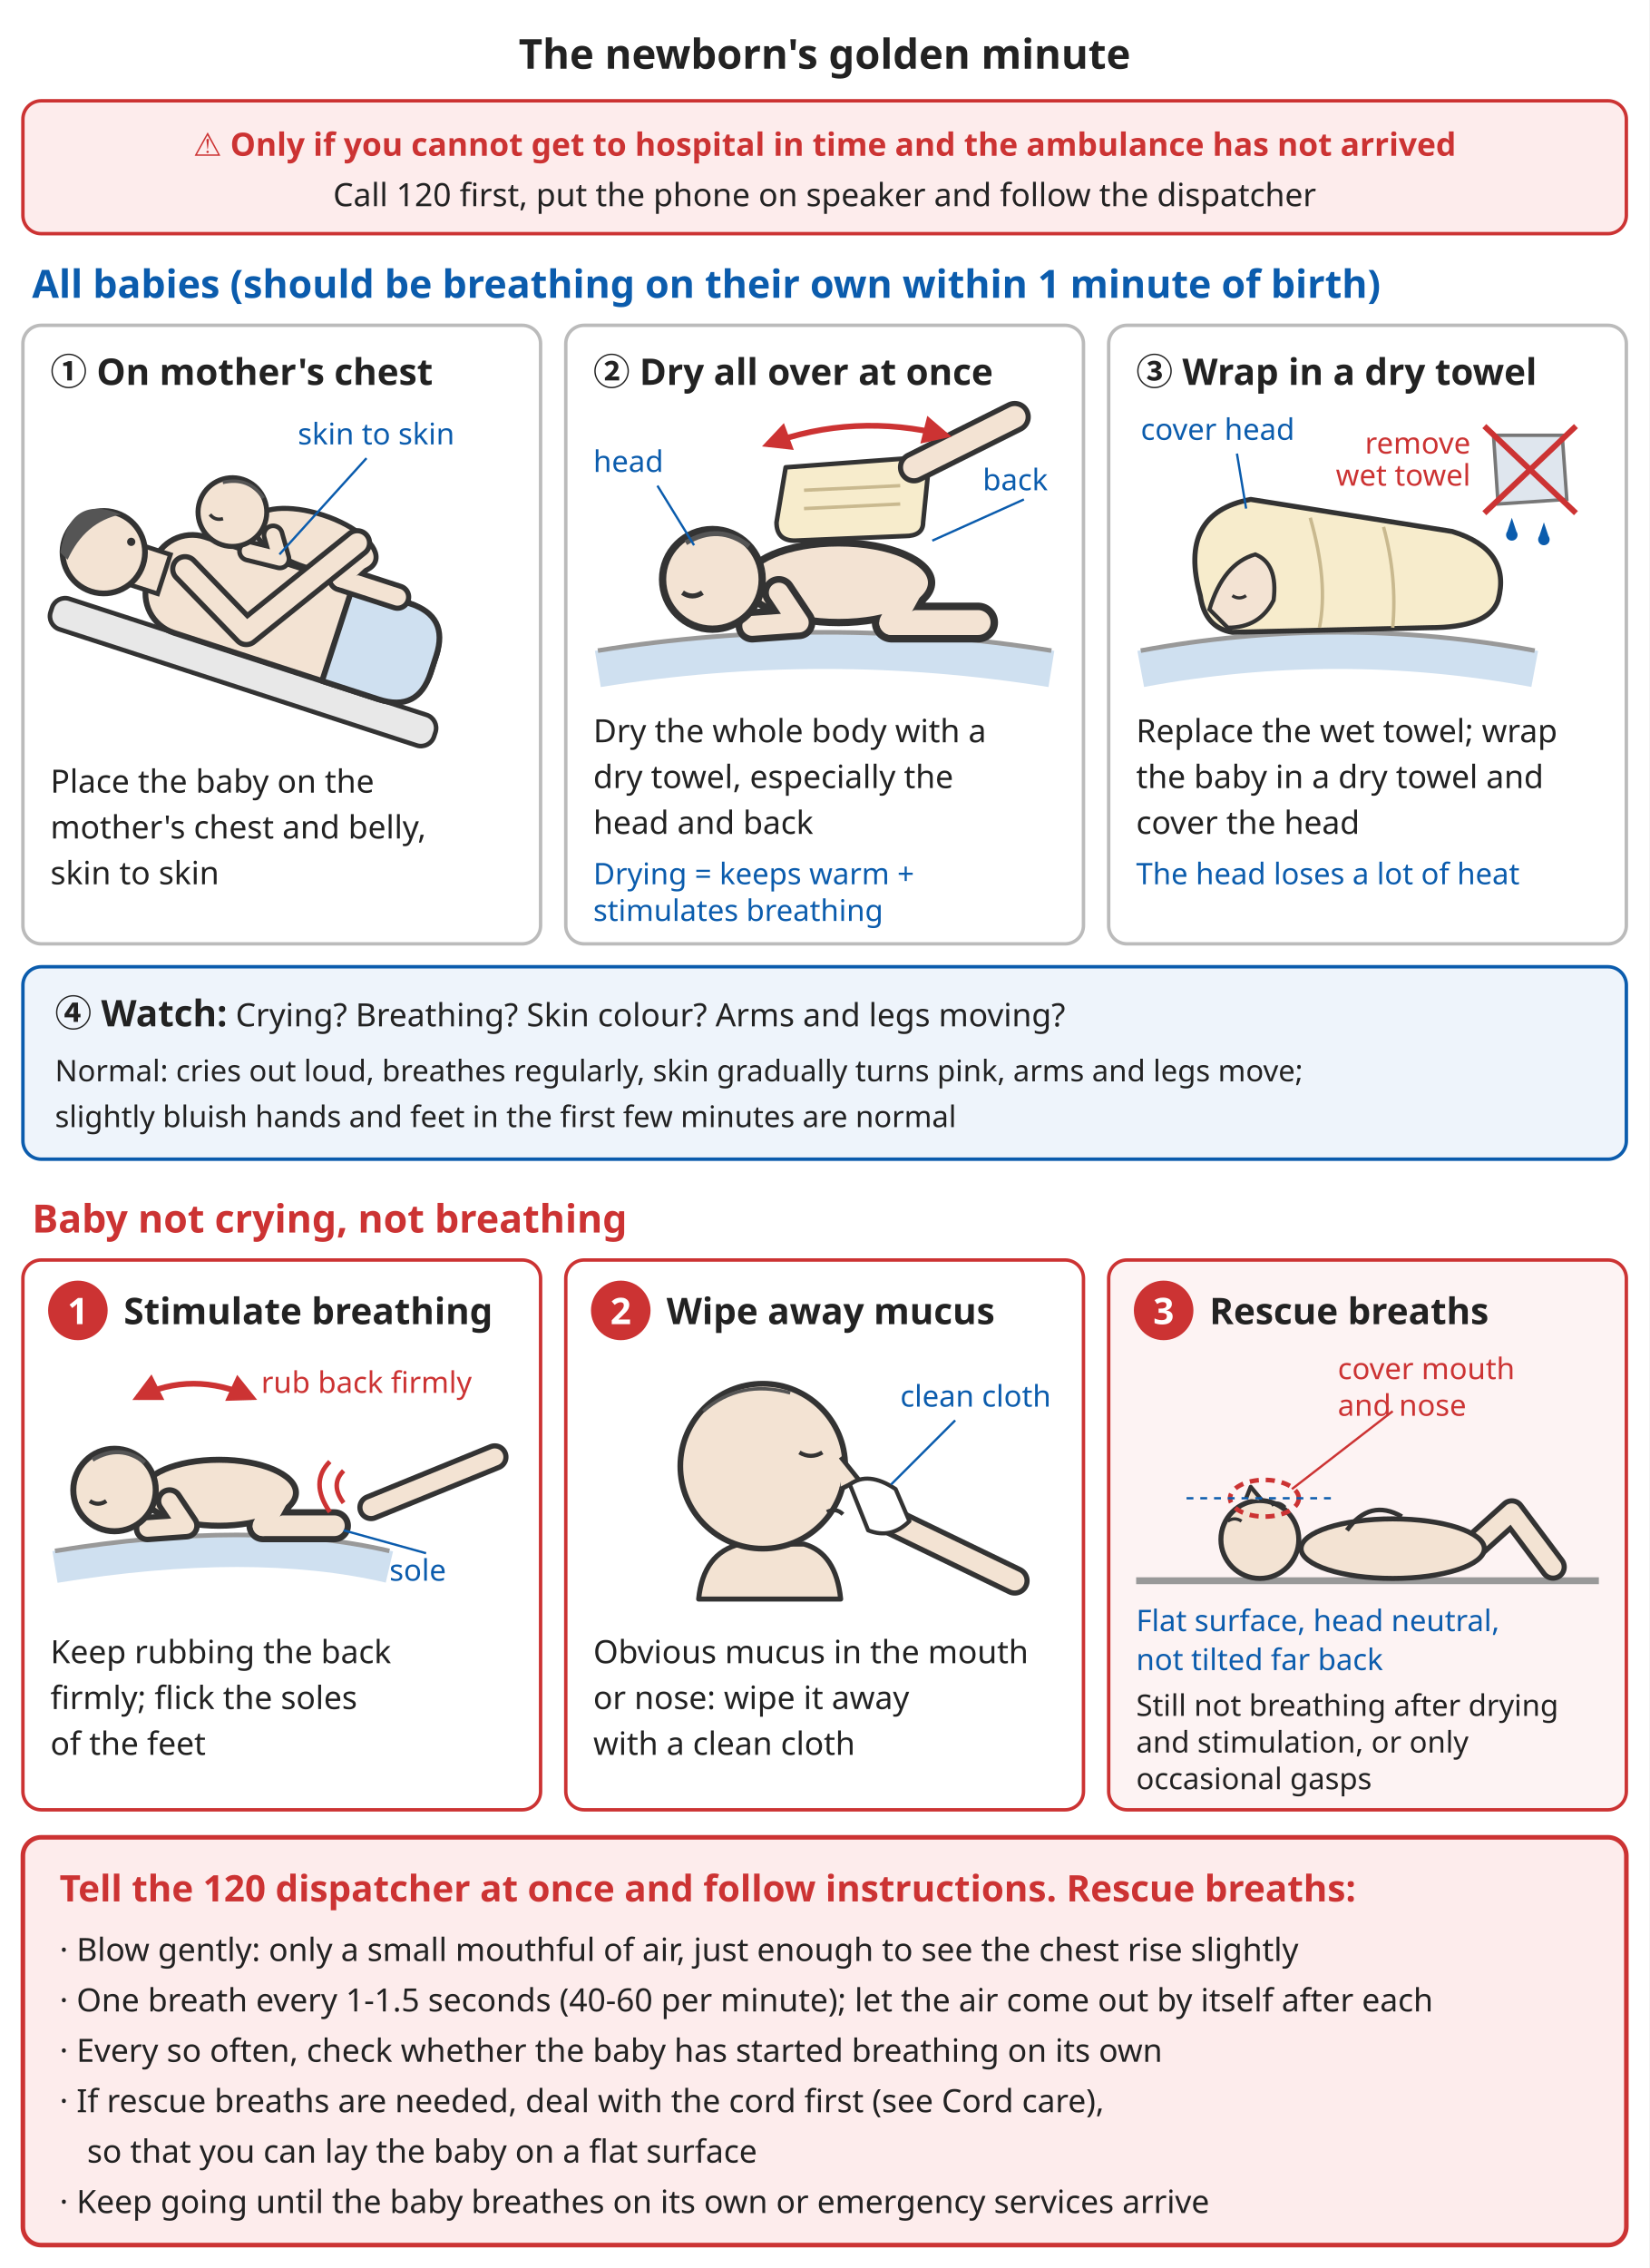
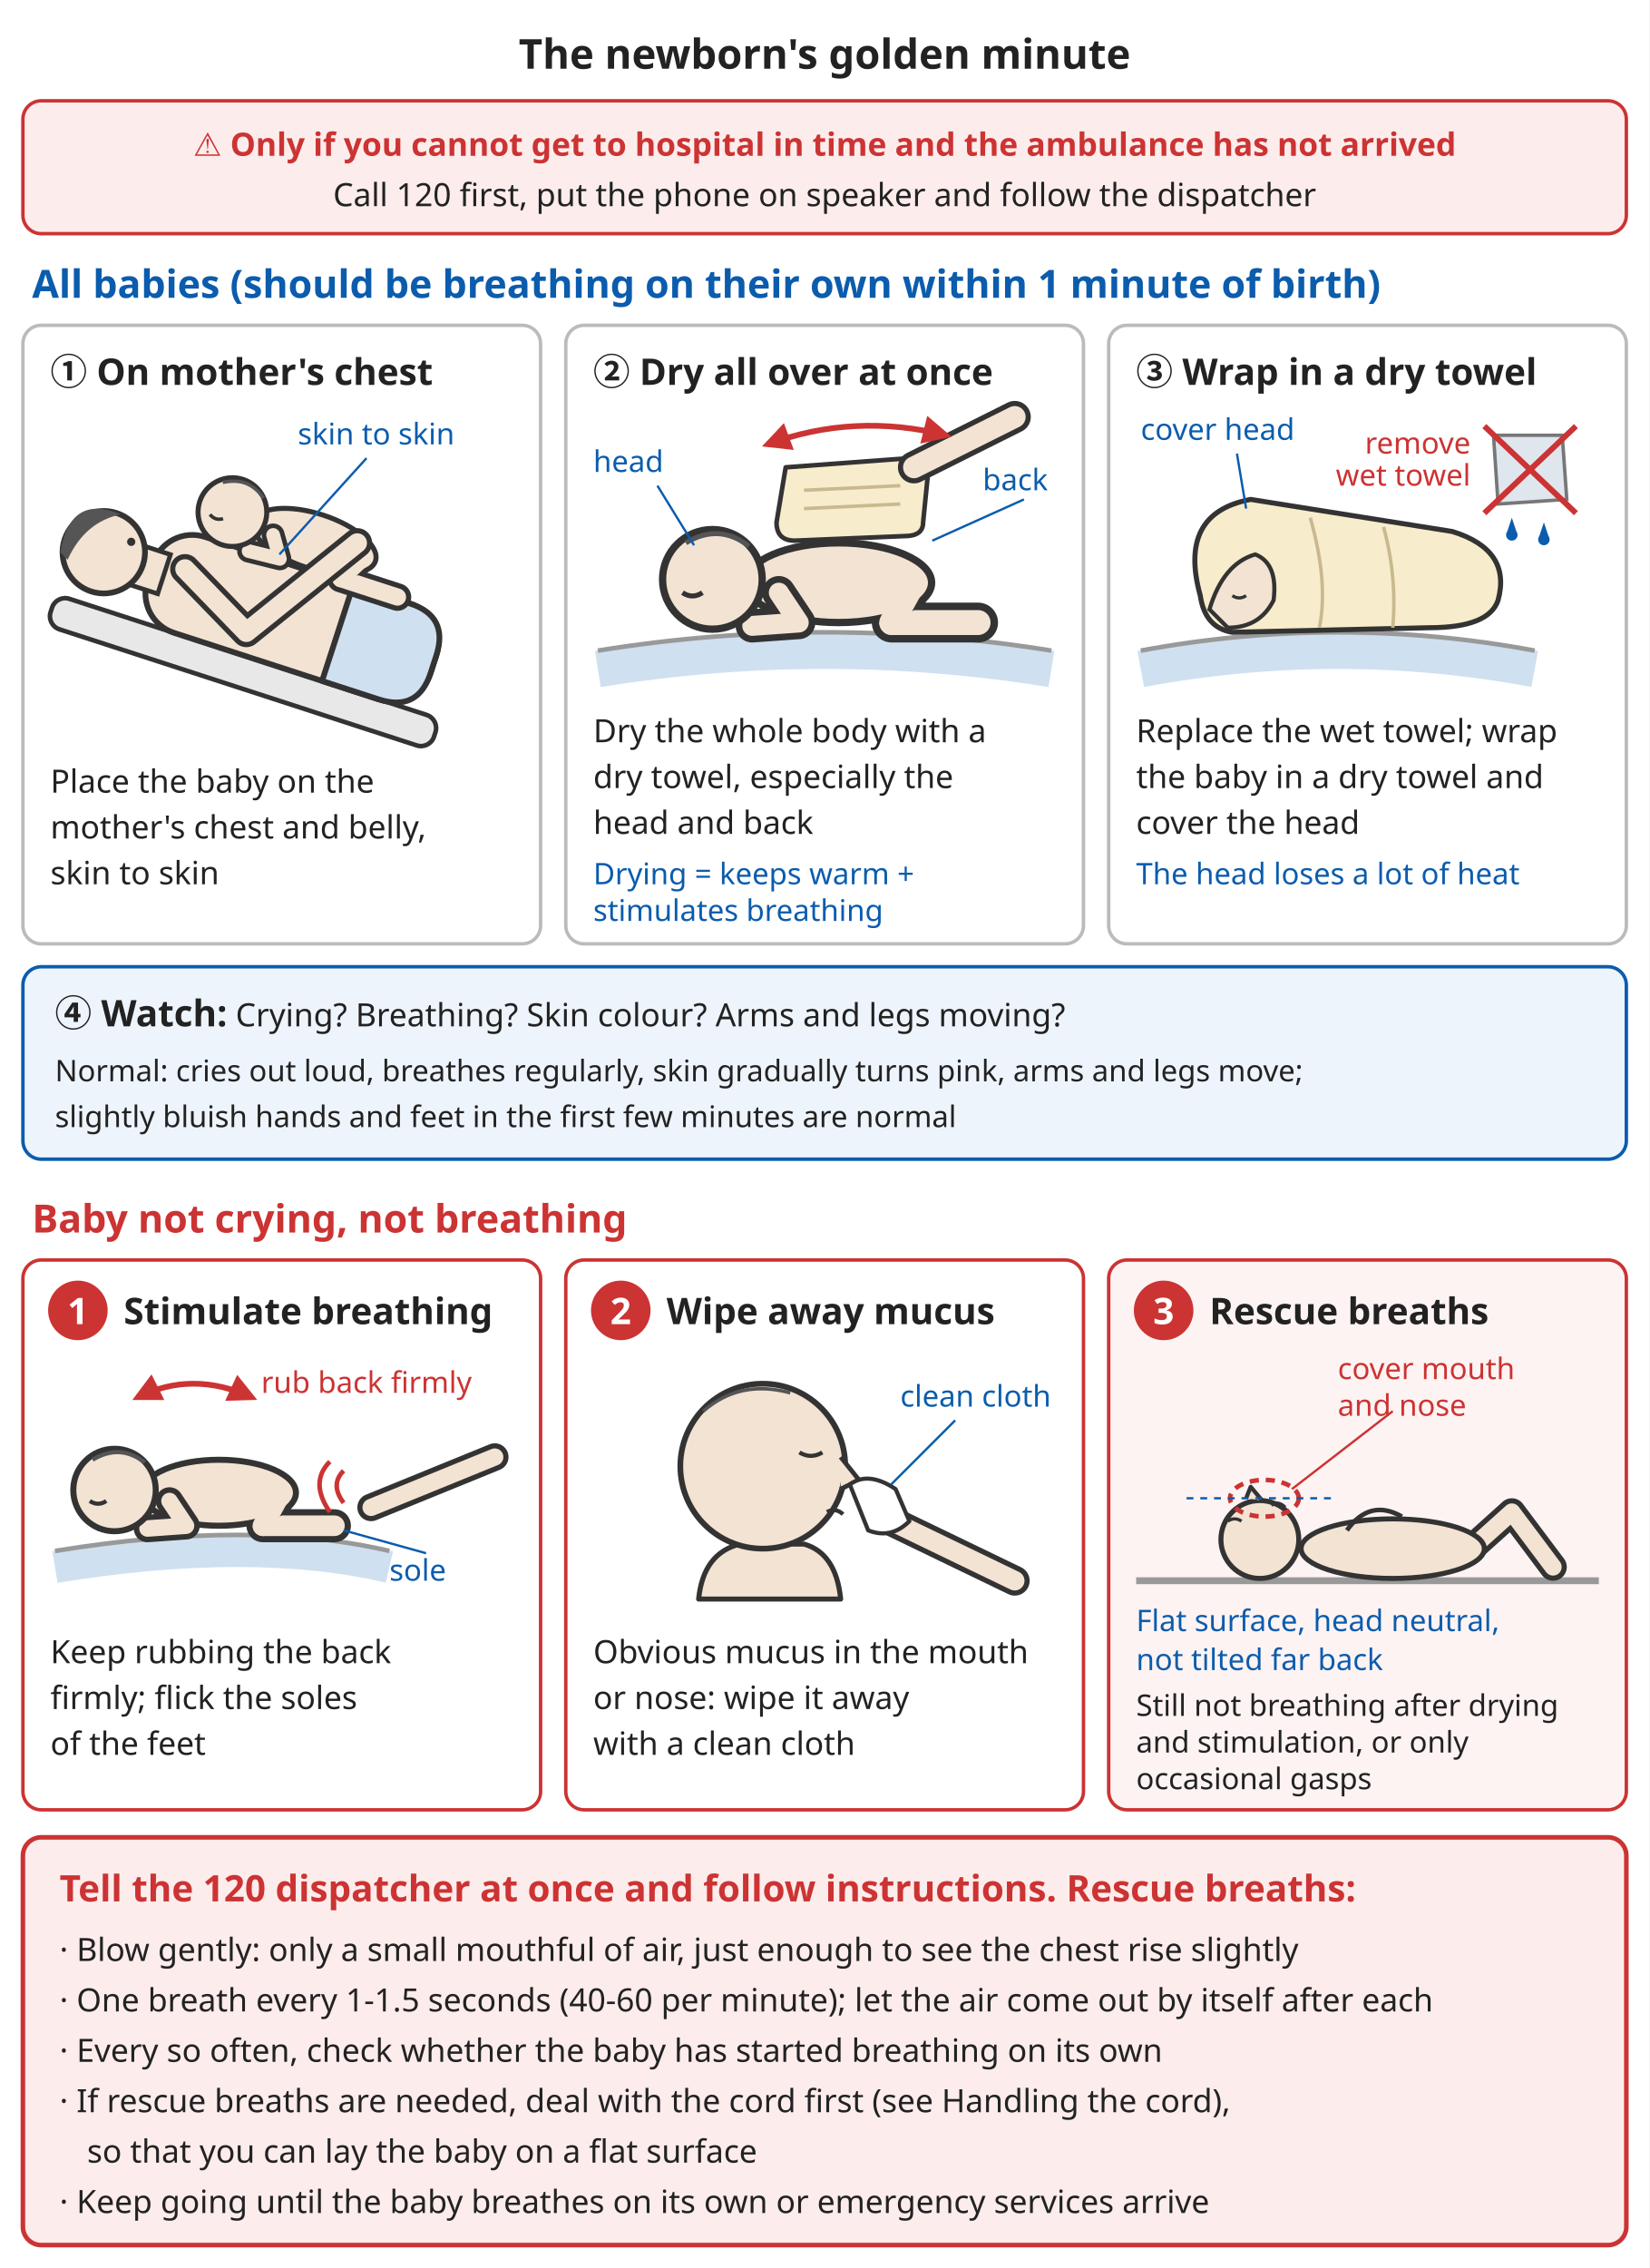
<svg xmlns="http://www.w3.org/2000/svg" viewBox="0 0 720 990" width="720" height="990" role="img" aria-label="The newborn's golden minute (only when you cannot get to hospital in time and the ambulance has not arrived; call 120 first, put the phone on speaker and follow the dispatcher). All babies: 1 place the baby on the mother's chest and belly, skin to skin; 2 at once dry the whole body with a dry towel, especially the head and back; drying both keeps the baby warm and stimulates breathing; 3 replace the wet towel, wrap the baby in a dry towel and cover the head; 4 watch: is the baby crying, breathing, what is the skin colour, are the arms and legs moving. Baby not crying, not breathing: 1 keep rubbing the back firmly and flick the soles of the feet; 2 wipe obvious mucus from the mouth and nose with a clean cloth; 3 if after drying and stimulation the baby still does not breathe, or only gasps now and then, tell the 120 dispatcher at once and start rescue breaths: lay the baby on a flat surface with the head in the neutral position, not tilted far back; cover the baby's mouth and nose with your mouth and blow gently, only a small mouthful of air, just enough to see the chest rise slightly; one breath every 1-2 seconds (30-60 per minute); if rescue breaths are needed, deal with the cord first; keep going until the baby breathes on its own or emergency services arrive">
  <rect width="100%" height="100%" fill="#fff" />
  <defs>
    <marker id="ar" viewBox="0 0 10 10" refX="8" refY="5" markerWidth="5" markerHeight="5" orient="auto-start-reverse">
      <path d="M0,0 L10,5 L0,10 Z" fill="#c33" />
    </marker>
    <g id="babyP">
      <path d="M60,4 L54,15 L80,15" fill="none" stroke="#333" stroke-width="12" stroke-linecap="round" stroke-linejoin="round" />
      <path d="M60,4 L54,15 L80,15" fill="none" stroke="#f3e3d3" stroke-width="7.5" stroke-linecap="round" stroke-linejoin="round" />
      <ellipse cx="38" cy="3" rx="28" ry="12" fill="#f3e3d3" stroke="#333" stroke-width="2.2" />
      <path d="M60,4 L54,15" fill="none" stroke="#f3e3d3" stroke-width="7.5" stroke-linecap="round" />
      <path d="M20,6 L26,15 L12,16" fill="none" stroke="#333" stroke-width="10" stroke-linecap="round" stroke-linejoin="round" />
      <path d="M20,6 L26,15 L12,16" fill="none" stroke="#f3e3d3" stroke-width="6" stroke-linecap="round" stroke-linejoin="round" />
      <circle cx="0" cy="2" r="15" fill="#f3e3d3" stroke="#333" stroke-width="2.2" />
      <path d="M-8,-9 Q2,-15 11,-8" fill="none" stroke="#555" stroke-width="1.5" />
      <path d="M-9,6 Q-6,8 -3,6" fill="none" stroke="#333" stroke-width="1.5" />
    </g>
  </defs>
  <g font-family="'Noto Sans','Noto Sans CJK SC',Arial,sans-serif" font-size="14" fill="#222">
    <text x="360" y="30" font-size="18" font-weight="bold" text-anchor="middle">The newborn's golden minute</text>
    <rect x="10" y="44" width="700" height="58" rx="8" fill="#fdecec" stroke="#c33" stroke-width="1.5" />
    <text x="360" y="68" text-anchor="middle">
      <tspan fill="#c33" font-weight="bold">⚠️ Only if you cannot get to hospital in time and the ambulance has not arrived</tspan>
    </text>
    <text x="360" y="90" text-anchor="middle">Call 120 first, put the phone on speaker and follow the dispatcher</text>
    <text x="14" y="130" font-size="17" font-weight="bold" fill="#0b5cad">All babies (should be breathing on their own within 1 minute of birth)</text>
    <g transform="translate(10,142)">
      <rect x="0" y="0" width="226" height="270" rx="8" fill="none" stroke="#bbb" stroke-width="1.5" />
      <text x="12" y="26" font-size="16" font-weight="bold">① On mother's chest</text>
      <g transform="translate(46,92) rotate(18)">
        <rect x="-22" y="34" width="176" height="14" rx="6" fill="#e8e8e8" stroke="#333" stroke-width="2" />
        <rect x="14" y="-10" width="130" height="44" rx="18" fill="#f3e3d3" stroke="#333" stroke-width="2.5" />
        <path d="M100,-10 L126,-10 Q144,-10 144,8 L144,16 Q144,34 126,34 L100,34 Z" fill="#cfe0f0" stroke="#333" stroke-width="2.5" stroke-linejoin="round" />
        <rect x="6" y="2" width="14" height="18" fill="#f3e3d3" stroke="#333" stroke-width="2" />
        <circle cx="-8" cy="10" r="18" fill="#f3e3d3" stroke="#333" stroke-width="2.5" />
        <path d="M-26,16 Q-30,-10 -6,-8 Q-20,0 -22,18 Z" fill="#555" />
        <circle cx="2" cy="2" r="1.8" fill="#333" />
        <g transform="translate(40,-26)">
          <use href="#babyP" />
        </g>
        <path d="M28,6 L62,24 L96,-28" fill="none" stroke="#333" stroke-width="13" stroke-linecap="round" stroke-linejoin="round" />
        <path d="M28,6 L62,24 L96,-28" fill="none" stroke="#f3e3d3" stroke-width="8.5" stroke-linecap="round" stroke-linejoin="round" />
      </g>
      <line x1="150" y1="58" x2="112" y2="100" stroke="#0b5cad" stroke-width="1" />
      <text x="120" y="52" font-size="13" fill="#0b5cad">skin to skin</text>
      <text x="12" y="204">Place the baby on the</text>
      <text x="12" y="224">mother's chest and belly,</text>
      <text x="12" y="244">skin to skin</text>
    </g>
    <g transform="translate(247,142)">
      <rect x="0" y="0" width="226" height="270" rx="8" fill="none" stroke="#bbb" stroke-width="1.5" />
      <text x="12" y="26" font-size="16" font-weight="bold">② Dry all over at once</text>
      <path d="M14,150 Q113,134 212,150" fill="none" stroke="#cfe0f0" stroke-width="16" />
      <path d="M14,142 Q113,126 212,142" fill="none" stroke="#999" stroke-width="2" />
      <g transform="translate(64,108) scale(1.45)">
        <use href="#babyP" />
      </g>
      <path d="M96,62 L150,58 Q158,58 158,66 L156,86 Q156,92 148,92 L100,94 Q92,94 92,86 Z" fill="#f7eccc" stroke="#333" stroke-width="2" stroke-linejoin="round" />
      <path d="M104,72 L146,70 M104,80 L146,78" stroke="#c9b98f" stroke-width="1.5" />
      <path d="M152,62 L196,40" stroke="#333" stroke-width="14" stroke-linecap="round" />
      <path d="M152,62 L196,40" stroke="#f3e3d3" stroke-width="9.5" stroke-linecap="round" />
      <path d="M88,52 Q126,38 166,48" fill="none" stroke="#c33" stroke-width="2.5" marker-start="url(#ar)" marker-end="url(#ar)" />
      <line x1="40" y1="70" x2="56" y2="96" stroke="#0b5cad" stroke-width="1" />
      <text x="12" y="64" font-size="13" fill="#0b5cad">head</text>
      <line x1="200" y1="76" x2="160" y2="94" stroke="#0b5cad" stroke-width="1" />
      <text x="182" y="72" font-size="13" fill="#0b5cad">back</text>
      <text x="12" y="182">Dry the whole body with a</text>
      <text x="12" y="202">dry towel, especially the</text>
      <text x="12" y="222">head and back</text>
      <text x="12" y="244" font-size="13" fill="#0b5cad">Drying = keeps warm +</text>
      <text x="12" y="260" font-size="13" fill="#0b5cad">stimulates breathing</text>
    </g>
    <g transform="translate(484,142)">
      <rect x="0" y="0" width="226" height="270" rx="8" fill="none" stroke="#bbb" stroke-width="1.5" />
      <text x="12" y="26" font-size="16" font-weight="bold">③ Wrap in a dry towel</text>
      <path d="M14,150 Q100,134 186,150" fill="none" stroke="#cfe0f0" stroke-width="16" />
      <path d="M14,142 Q100,126 186,142" fill="none" stroke="#999" stroke-width="2" />
      <path d="M40,118 Q30,82 62,76 L150,90 Q176,98 170,120 Q166,132 140,132 L54,134 Q42,132 40,118 Z" fill="#f7eccc" stroke="#333" stroke-width="2.2" stroke-linejoin="round" />
      <path d="M44,124 Q50,104 64,100 Q74,104 72,120 Q66,132 52,132 Z" fill="#f3e3d3" stroke="#333" stroke-width="1.8" />
      <path d="M54,118 Q57,120 60,118" fill="none" stroke="#333" stroke-width="1.4" />
      <path d="M88,84 Q96,112 92,132 M120,88 Q126,110 124,132" fill="none" stroke="#c9b98f" stroke-width="1.5" />
      <line x1="56" y1="56" x2="60" y2="80" stroke="#0b5cad" stroke-width="1" />
      <text x="14" y="50" font-size="13" fill="#0b5cad">cover head</text>
      <path d="M168,48 L198,48 L200,76 L170,78 Z" fill="#dfe6ee" stroke="#777" stroke-width="1.5" />
      <path d="M176,84 l-2,6 a2.5,2.5 0 1 0 4,0 Z M190,86 l-2,6 a2.5,2.5 0 1 0 4,0 Z" fill="#0b5cad" />
      <path d="M164,44 L204,82 M204,44 L164,82" stroke="#c33" stroke-width="2.5" />
      <text x="158" y="56" font-size="13" fill="#c33" text-anchor="end">remove</text>
      <text x="158" y="70" font-size="13" fill="#c33" text-anchor="end">wet towel</text>
      <text x="12" y="182">Replace the wet towel; wrap</text>
      <text x="12" y="202">the baby in a dry towel and</text>
      <text x="12" y="222">cover the head</text>
      <text x="12" y="244" font-size="13" fill="#0b5cad">The head loses a lot of heat</text>
    </g>
    <g transform="translate(10,422)">
      <rect x="0" y="0" width="700" height="84" rx="8" fill="#eef4fb" stroke="#0b5cad" stroke-width="1.5" />
      <text x="14" y="26">
        <tspan font-weight="bold" font-size="16">④ Watch:</tspan> Crying? Breathing? Skin colour? Arms and legs moving?</text>
      <text x="14" y="50" font-size="13">Normal: cries out loud, breathes regularly, skin gradually turns pink, arms and legs move;</text>
      <text x="14" y="70" font-size="13">slightly bluish hands and feet in the first few minutes are normal</text>
    </g>
    <text x="14" y="538" font-size="17" font-weight="bold" fill="#c33">Baby not crying, not breathing</text>
    <g transform="translate(10,550)">
      <rect x="0" y="0" width="226" height="240" rx="8" fill="none" stroke="#c33" stroke-width="1.5" />
      <circle cx="24" cy="22" r="13" fill="#c33" />
      <text x="24" y="28" font-size="16" font-weight="bold" fill="#fff" text-anchor="middle">1</text>
      <text x="44" y="28" font-size="16" font-weight="bold">Stimulate breathing</text>
      <path d="M14,134 Q100,120 160,134" fill="none" stroke="#cfe0f0" stroke-width="14" />
      <path d="M14,127 Q100,113 160,127" fill="none" stroke="#999" stroke-width="2" />
      <g transform="translate(40,98) scale(1.2)">
        <use href="#babyP" />
      </g>
      <path d="M206,86 L152,108" stroke="#333" stroke-width="12" stroke-linecap="round" />
      <path d="M206,86 L152,108" stroke="#f3e3d3" stroke-width="7.5" stroke-linecap="round" />
      <path d="M140,92 q-6,6 0,14 M134,88 q-9,9 0,22" fill="none" stroke="#c33" stroke-width="2" />
      <line x1="176" y1="128" x2="140" y2="118" stroke="#0b5cad" stroke-width="1" />
      <text x="160" y="140" font-size="13" fill="#0b5cad">sole</text>
      <path d="M50,60 Q74,48 100,60" fill="none" stroke="#c33" stroke-width="2.5" marker-start="url(#ar)" marker-end="url(#ar)" />
      <text x="104" y="58" font-size="13" fill="#c33">rub back firmly</text>
      <text x="12" y="176">Keep rubbing the back</text>
      <text x="12" y="196">firmly; flick the soles</text>
      <text x="12" y="216">of the feet</text>
    </g>
    <g transform="translate(247,550)">
      <rect x="0" y="0" width="226" height="240" rx="8" fill="none" stroke="#c33" stroke-width="1.5" />
      <circle cx="24" cy="22" r="13" fill="#c33" />
      <text x="24" y="28" font-size="16" font-weight="bold" fill="#fff" text-anchor="middle">2</text>
      <text x="44" y="28" font-size="16" font-weight="bold">Wipe away mucus</text>
      <path d="M58,148 Q60,128 76,124 L104,124 Q118,128 120,148 Z" fill="#f3e3d3" stroke="#333" stroke-width="2.2" stroke-linejoin="round" />
      <circle cx="86" cy="90" r="36" fill="#f3e3d3" stroke="#333" stroke-width="2.5" />
      <path d="M60,66 Q76,52 98,58" fill="none" stroke="#555" stroke-width="1.5" />
      <path d="M120,86 L128,96 L120,100" fill="#f3e3d3" stroke="#333" stroke-width="2" stroke-linejoin="round" />
      <path d="M102,84 Q107,87 112,84" fill="none" stroke="#333" stroke-width="1.8" />
      <path d="M114,110 Q118,108 121,111" fill="none" stroke="#333" stroke-width="1.8" />
      <path d="M196,140 L138,112" stroke="#333" stroke-width="13" stroke-linecap="round" />
      <path d="M196,140 L138,112" stroke="#f3e3d3" stroke-width="8.5" stroke-linecap="round" />
      <path d="M124,98 Q132,92 144,100 L150,114 Q142,122 132,118 Z" fill="#fff" stroke="#333" stroke-width="1.8" stroke-linejoin="round" />
      <line x1="170" y1="70" x2="142" y2="98" stroke="#0b5cad" stroke-width="1" />
      <text x="146" y="64" font-size="13" fill="#0b5cad">clean cloth</text>
      <text x="12" y="176">Obvious mucus in the mouth</text>
      <text x="12" y="196">or nose: wipe it away</text>
      <text x="12" y="216">with a clean cloth</text>
    </g>
    <g transform="translate(484,550)">
      <rect x="0" y="0" width="226" height="240" rx="8" fill="#fdf3f3" stroke="#c33" stroke-width="1.5" />
      <circle cx="24" cy="22" r="13" fill="#c33" />
      <text x="24" y="28" font-size="16" font-weight="bold" fill="#fff" text-anchor="middle">3</text>
      <text x="44" y="28" font-size="16" font-weight="bold">Rescue breaths</text>
      <line x1="12" y1="140" x2="214" y2="140" stroke="#999" stroke-width="3" />
      <path d="M156,128 L176,110 L194,134" fill="none" stroke="#333" stroke-width="12" stroke-linecap="round" stroke-linejoin="round" />
      <path d="M156,128 L176,110 L194,134" fill="none" stroke="#f3e3d3" stroke-width="7.5" stroke-linecap="round" stroke-linejoin="round" />
      <ellipse cx="124" cy="126" rx="40" ry="13" fill="#f3e3d3" stroke="#333" stroke-width="2.2" />
      <path d="M104,118 Q114,104 128,112" fill="none" stroke="#333" stroke-width="2" />
      <circle cx="66" cy="122" r="17" fill="#f3e3d3" stroke="#333" stroke-width="2.2" />
      <path d="M60,104 L62,99 L67,105" fill="#f3e3d3" stroke="#333" stroke-width="1.8" stroke-linejoin="round" />
      <path d="M71,107 Q74,105 77,108" fill="none" stroke="#333" stroke-width="1.6" />
      <path d="M52,114 Q55,112 58,114" fill="none" stroke="#333" stroke-width="1.4" />
      <ellipse cx="68" cy="104" rx="15" ry="8" fill="none" stroke="#c33" stroke-width="2" stroke-dasharray="4 3" />
      <line x1="34" y1="104" x2="100" y2="104" stroke="#0b5cad" stroke-width="1" stroke-dasharray="3 3" />
      <line x1="124" y1="66" x2="80" y2="100" stroke="#c33" stroke-width="1" />
      <text x="100" y="52" font-size="13" fill="#c33">cover mouth</text>
      <text x="100" y="68" font-size="13" fill="#c33">and nose</text>
      <text x="12" y="162" font-size="13" fill="#0b5cad">Flat surface, head neutral,</text>
      <text x="12" y="179" font-size="13" fill="#0b5cad">not tilted far back</text>
      <text x="12" y="199" font-size="13">Still not breathing after drying</text>
      <text x="12" y="215" font-size="13">and stimulation, or only</text>
      <text x="12" y="231" font-size="13">occasional gasps</text>
    </g>
    <g transform="translate(10,802)">
      <rect x="0" y="0" width="700" height="178" rx="8" fill="#fdecec" stroke="#c33" stroke-width="2" />
      <text x="16" y="28" font-weight="bold" fill="#c33" font-size="16">Tell the 120 dispatcher at once and follow instructions. Rescue breaths:</text>
      <text x="16" y="54">· Blow gently: only a small mouthful of air, just enough to see the chest rise slightly</text>
      <text x="16" y="76">· One breath every 1-1.5 seconds (40-60 per minute); let the air come out by itself after each</text>
      <text x="16" y="98">· Every so often, check whether the baby has started breathing on its own</text>
-       <text x="16" y="120">· If rescue breaths are needed, deal with the cord first (see Cord care),</text>
+       <text x="16" y="120">· If rescue breaths are needed, deal with the cord first (see Handling the cord),</text>
      <text x="28" y="142">so that you can lay the baby on a flat surface</text>
      <text x="16" y="164">· Keep going until the baby breathes on its own or emergency services arrive</text>
    </g>
  </g>
</svg>
